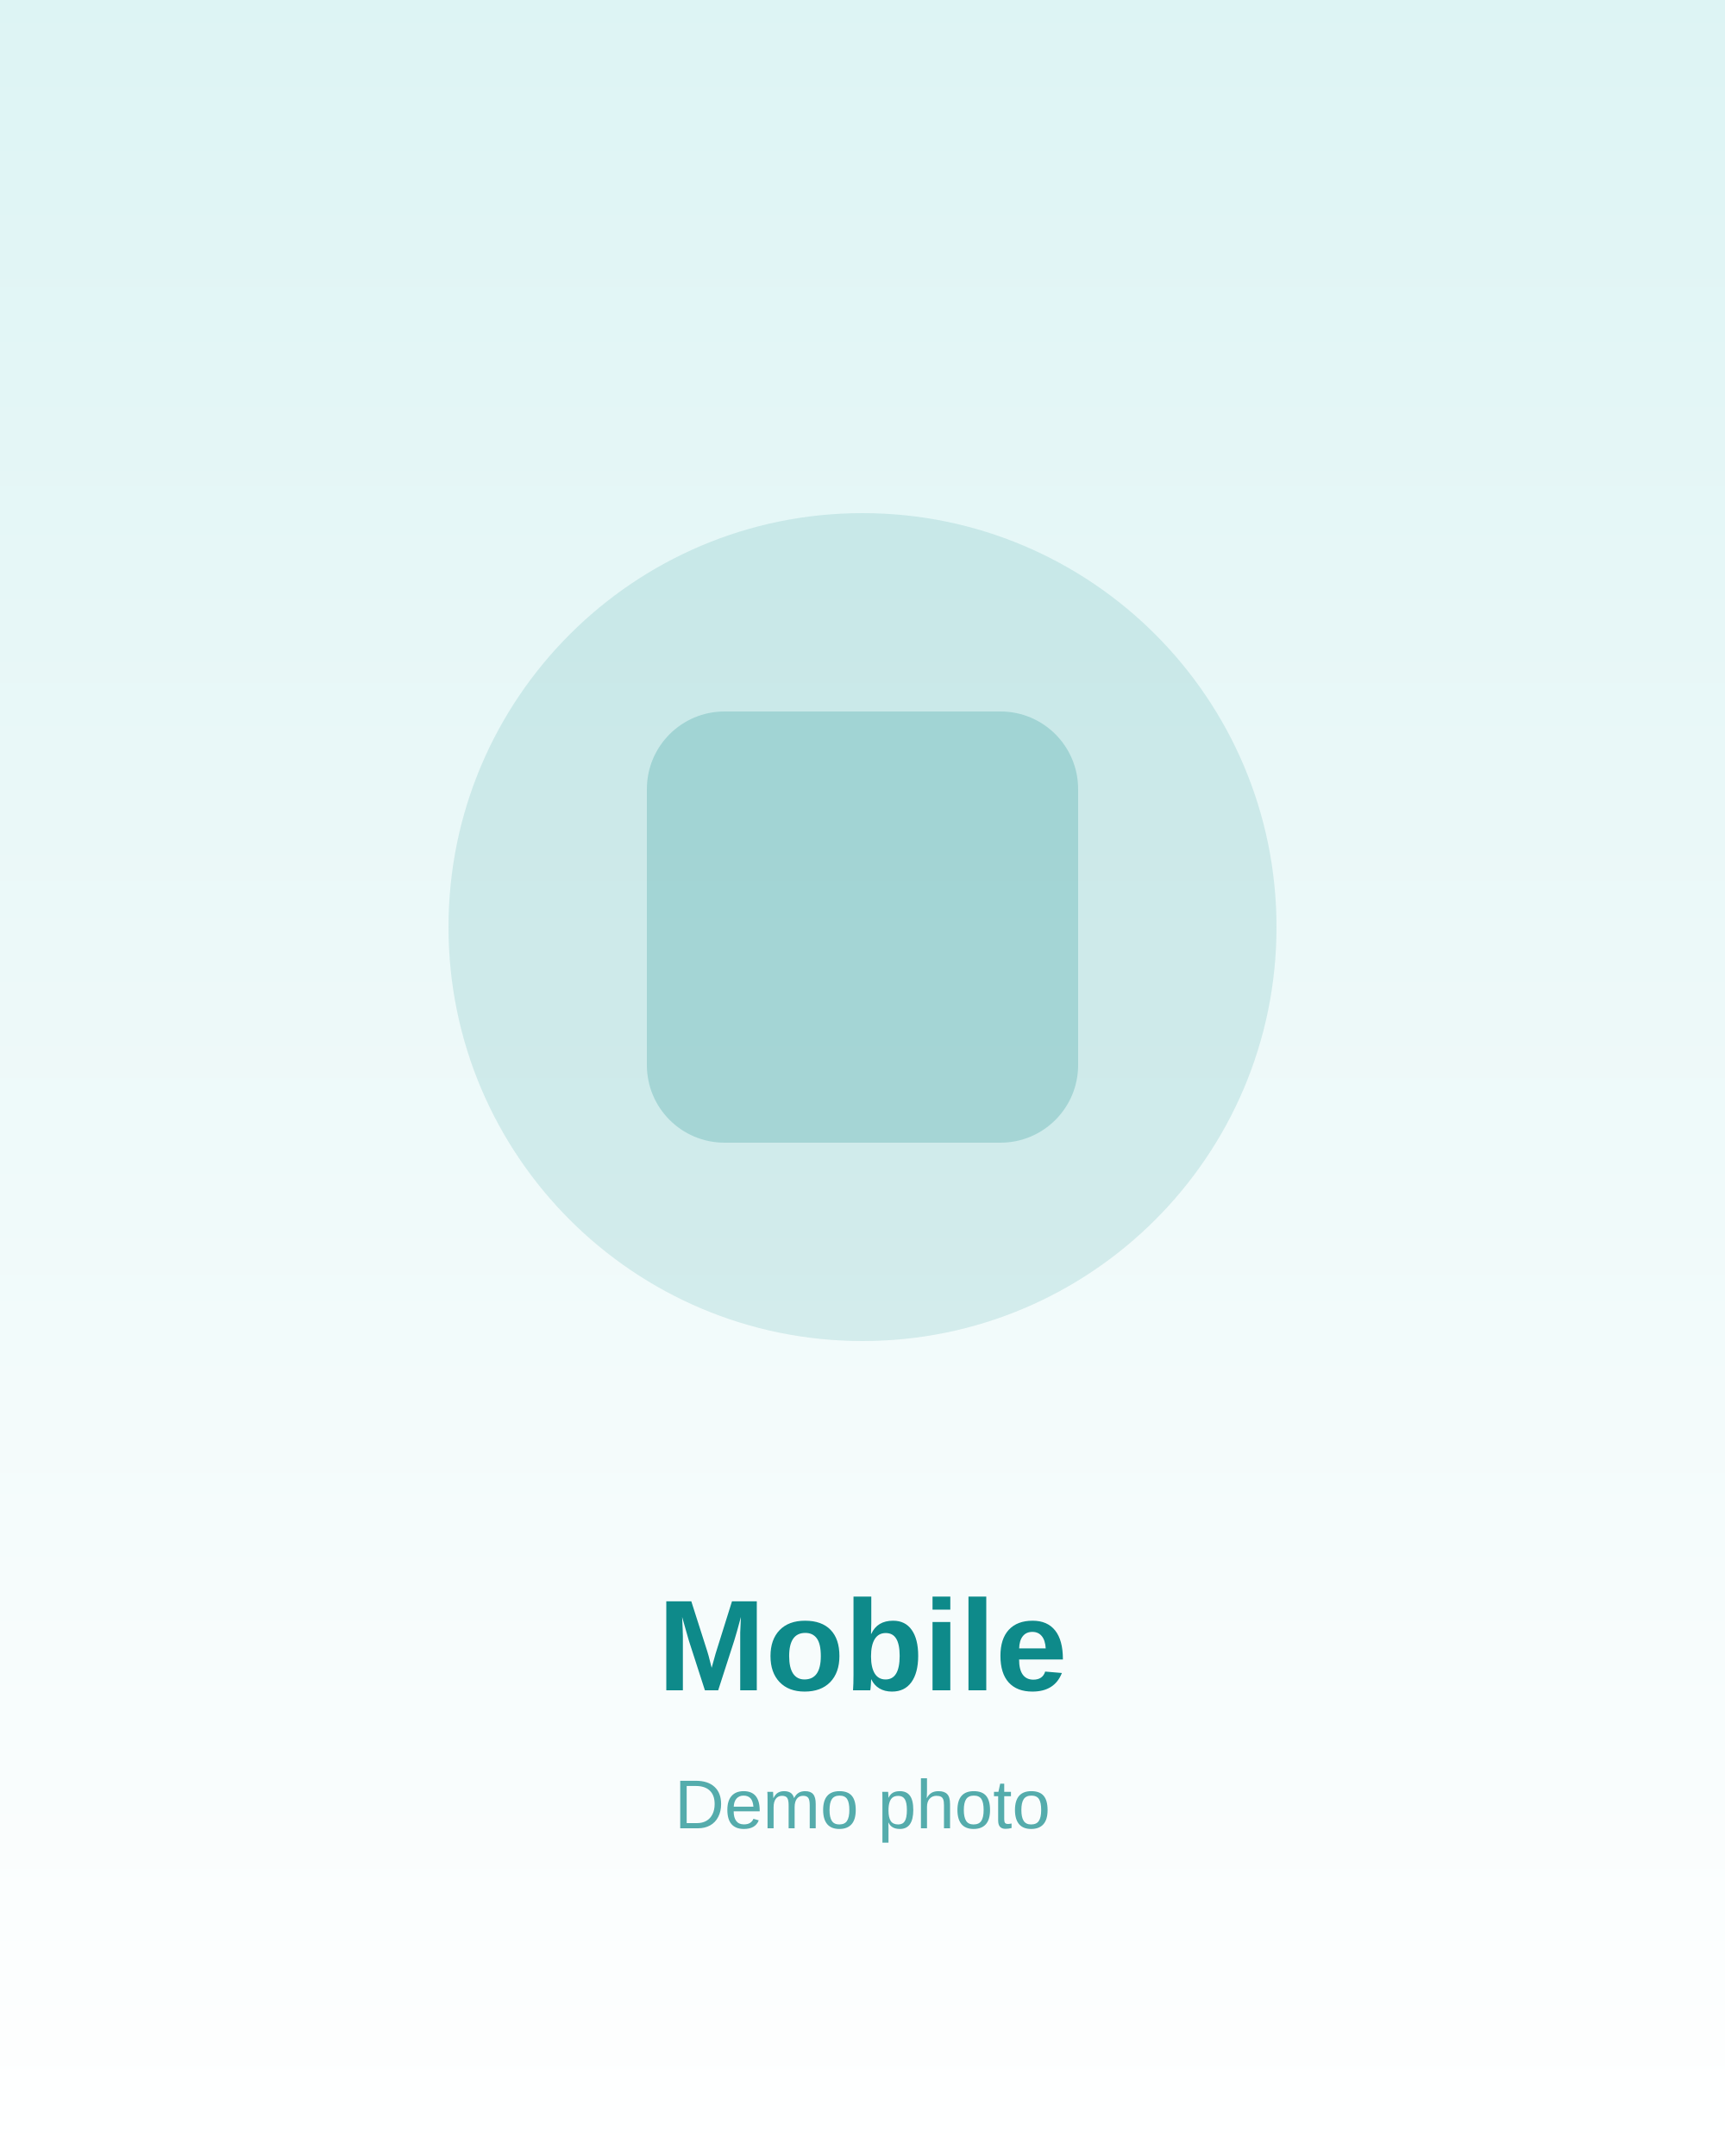
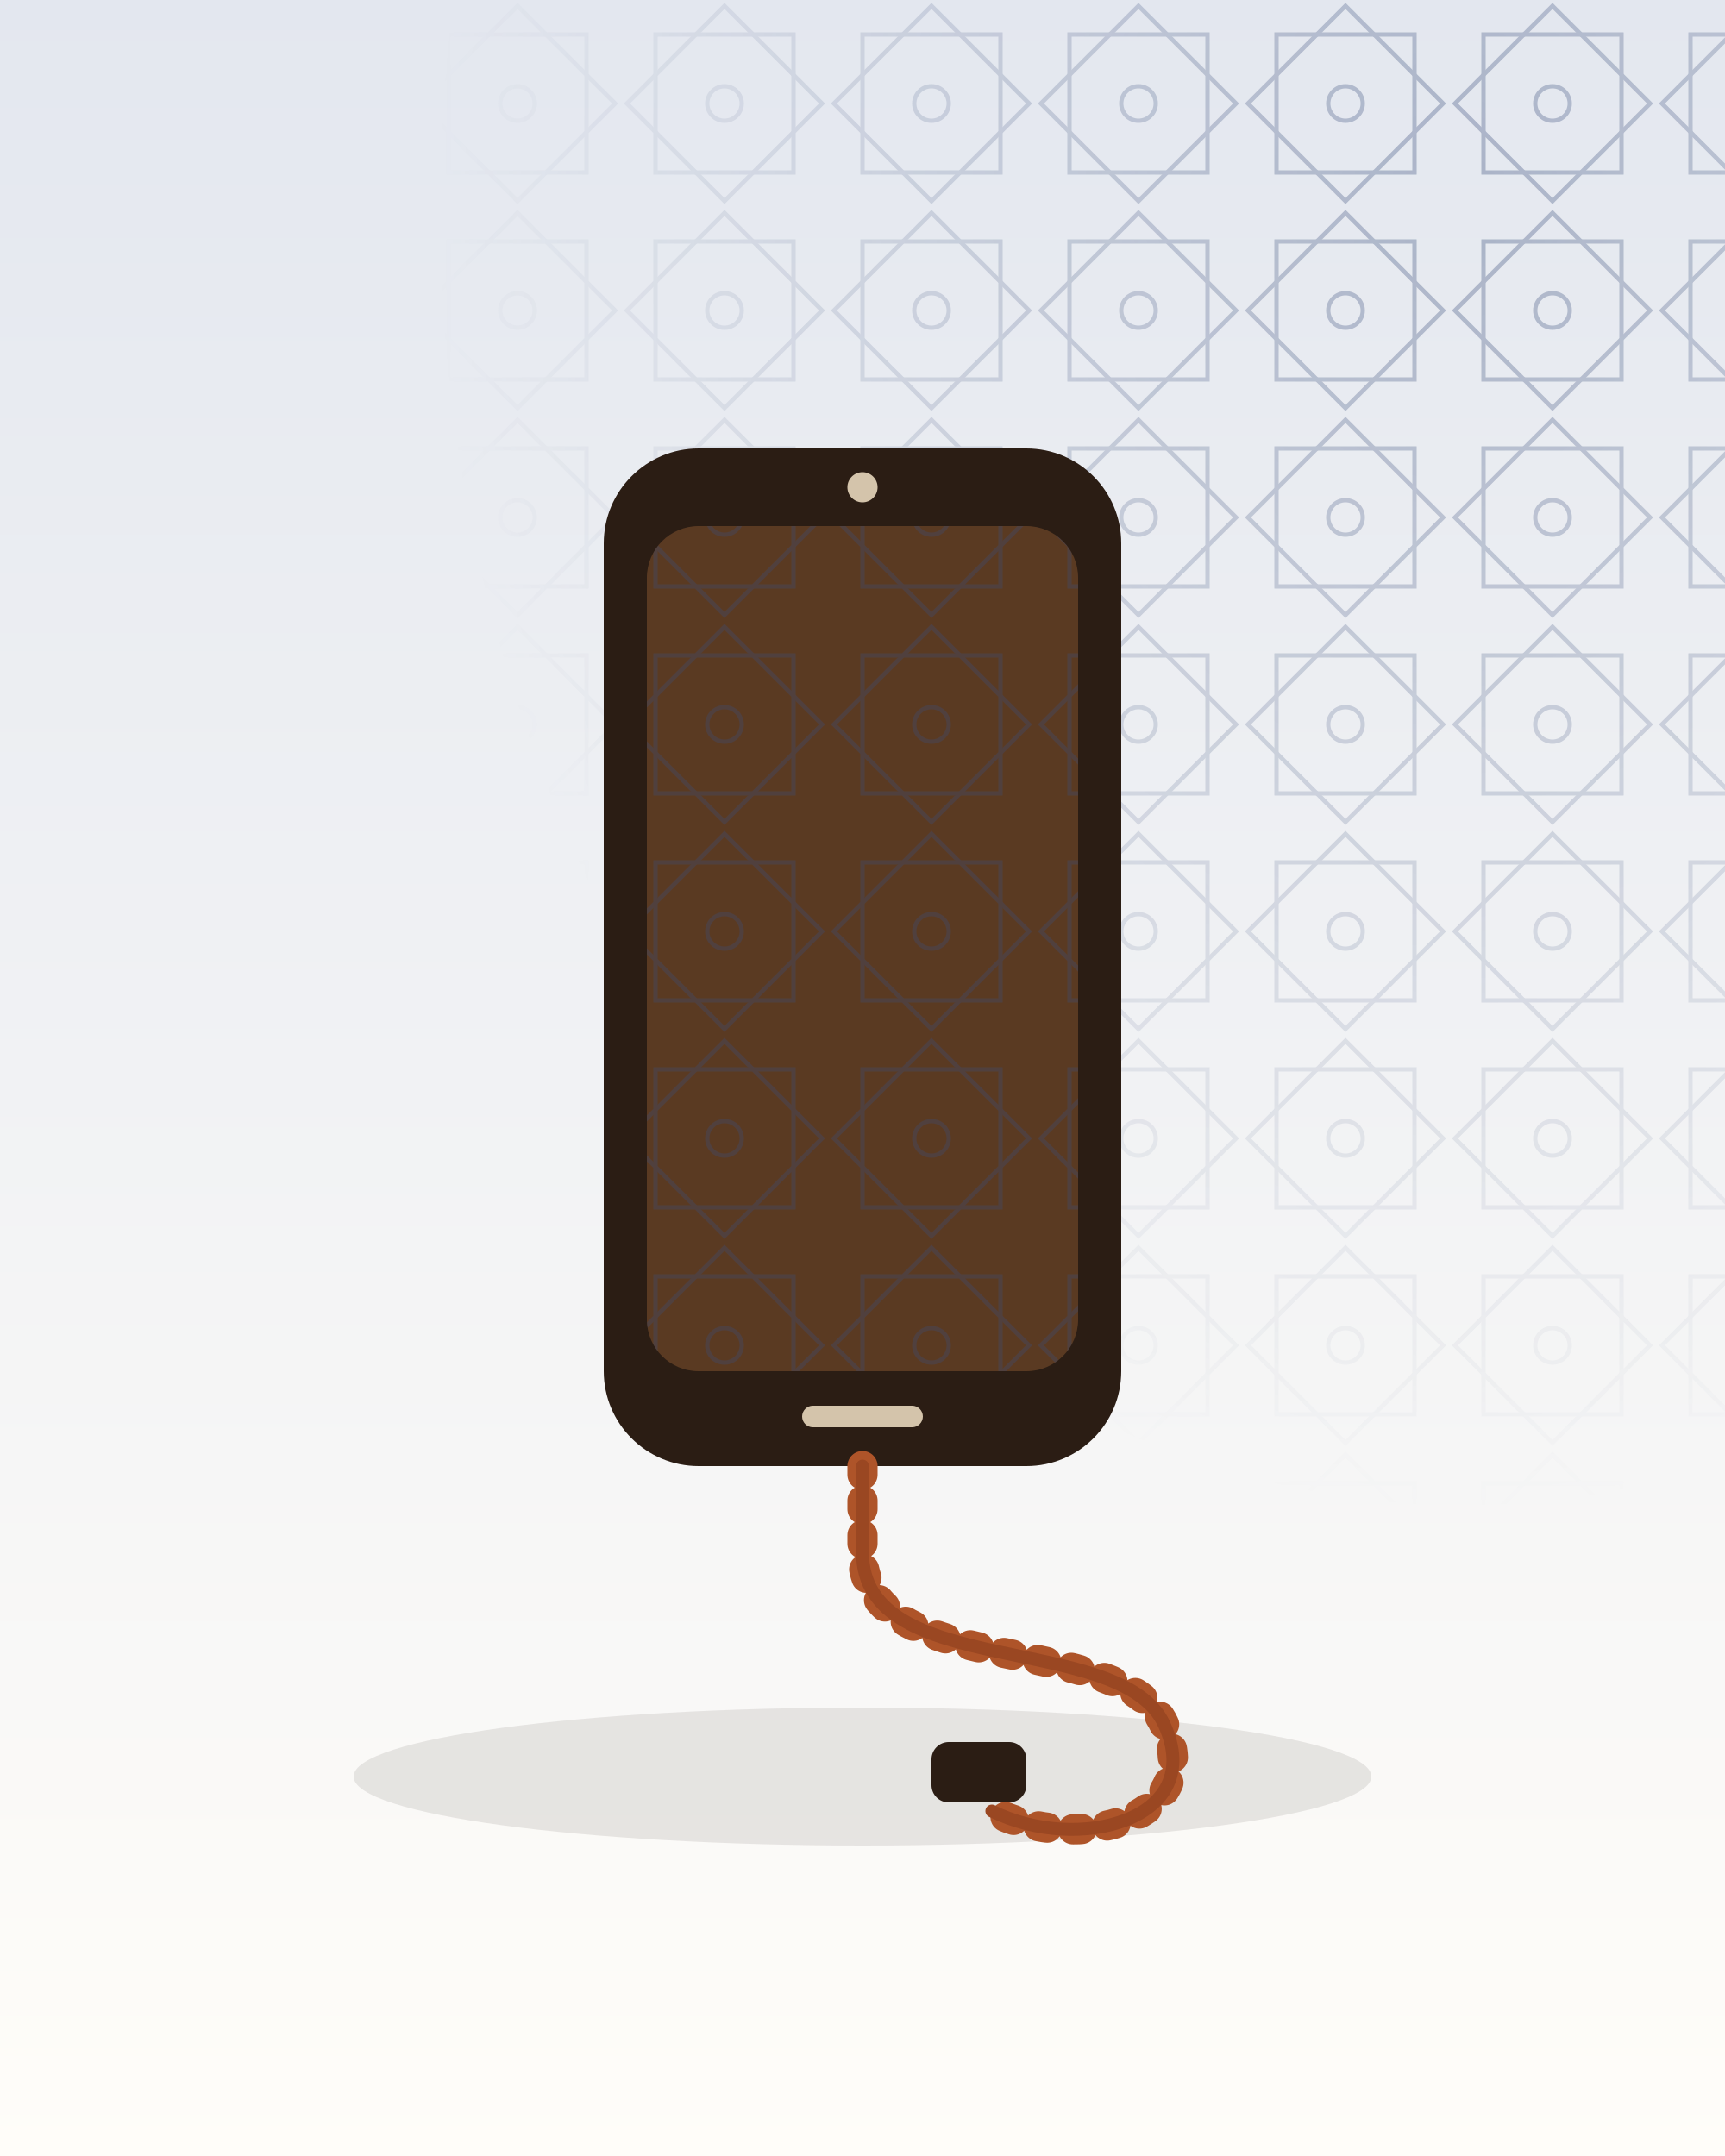
- <svg xmlns="http://www.w3.org/2000/svg" viewBox="0 0 400 500" role="img" aria-label="Mobile accessories demo photo">
+ <svg xmlns="http://www.w3.org/2000/svg" viewBox="0 0 400 500" role="img" aria-label="Mobile accessories — placeholder illustration">
  <defs>
-     <linearGradient id="g" x1="0" y1="0" x2="0" y2="1">
-       <stop offset="0" stop-color="#DDF4F4" />
-       <stop offset="1" stop-color="#FFFFFF" />
+     <linearGradient id="bg" x1="0" y1="0" x2="0" y2="1">
+       <stop offset="0" stop-color="#E3E7EF" />
+       <stop offset="1" stop-color="#FFFDF9" />
    </linearGradient>
+     <pattern id="bp" width="48" height="48" patternUnits="userSpaceOnUse">
+       <g fill="none" stroke="#3A4D7A" stroke-width="1" opacity="0.35">
+         <rect x="8" y="8" width="32" height="32" />
+         <rect x="8" y="8" width="32" height="32" transform="rotate(45 24 24)" />
+         <circle cx="24" cy="24" r="4" />
+       </g>
+     </pattern>
+     <radialGradient id="fade" cx="0.85" cy="0.1" r="0.6">
+       <stop offset="0" stop-color="#fff" stop-opacity="1" />
+       <stop offset="1" stop-color="#fff" stop-opacity="0" />
+     </radialGradient>
+     <mask id="m">
+       <rect width="400" height="500" fill="url(#fade)" />
+     </mask>
  </defs>
-   <rect width="400" height="500" fill="url(#g)" />
-   <circle cx="200" cy="215" r="96" fill="#0E8A8A" opacity="0.14" />
-   <rect x="150" y="165" width="100" height="100" rx="18" fill="#0E8A8A" opacity="0.22" />
-   <text x="200" y="392" text-anchor="middle" font-family="Segoe UI, Arial, sans-serif" font-size="30" font-weight="600" fill="#0E8A8A">Mobile</text>
-   <text x="200" y="424" text-anchor="middle" font-family="Segoe UI, Arial, sans-serif" font-size="16" fill="#0E8A8A" opacity="0.7">Demo photo</text>
+   <rect width="400" height="500" fill="url(#bg)" />
+   <rect width="400" height="500" fill="url(#bp)" mask="url(#m)" />
+   <ellipse cx="200" cy="412" rx="118" ry="16" fill="#2B1D14" opacity="0.10" />
+   <rect x="140" y="104" width="120" height="236" rx="22" fill="#2B1D14" />
+   <rect x="150" y="122" width="100" height="196" rx="12" fill="#5A3A22" />
+   <rect x="150" y="122" width="100" height="196" rx="12" fill="url(#bp)" opacity="0.9" />
+   <circle cx="200" cy="113" r="3.5" fill="#D4C4AB" />
+   <rect x="186" y="326" width="28" height="5" rx="2.5" fill="#D4C4AB" />
+   <path d="M200 340v20c0 30 60 18 70 40s-20 30-40 20" fill="none" stroke="#AE5429" stroke-width="7" stroke-linecap="round" stroke-dasharray="2 6" />
+   <path d="M200 340v20c0 30 60 18 70 40s-20 30-40 20" fill="none" stroke="#9A4722" stroke-width="3" stroke-linecap="round" />
+   <rect x="216" y="404" width="22" height="14" rx="4" fill="#2B1D14" />
</svg>
